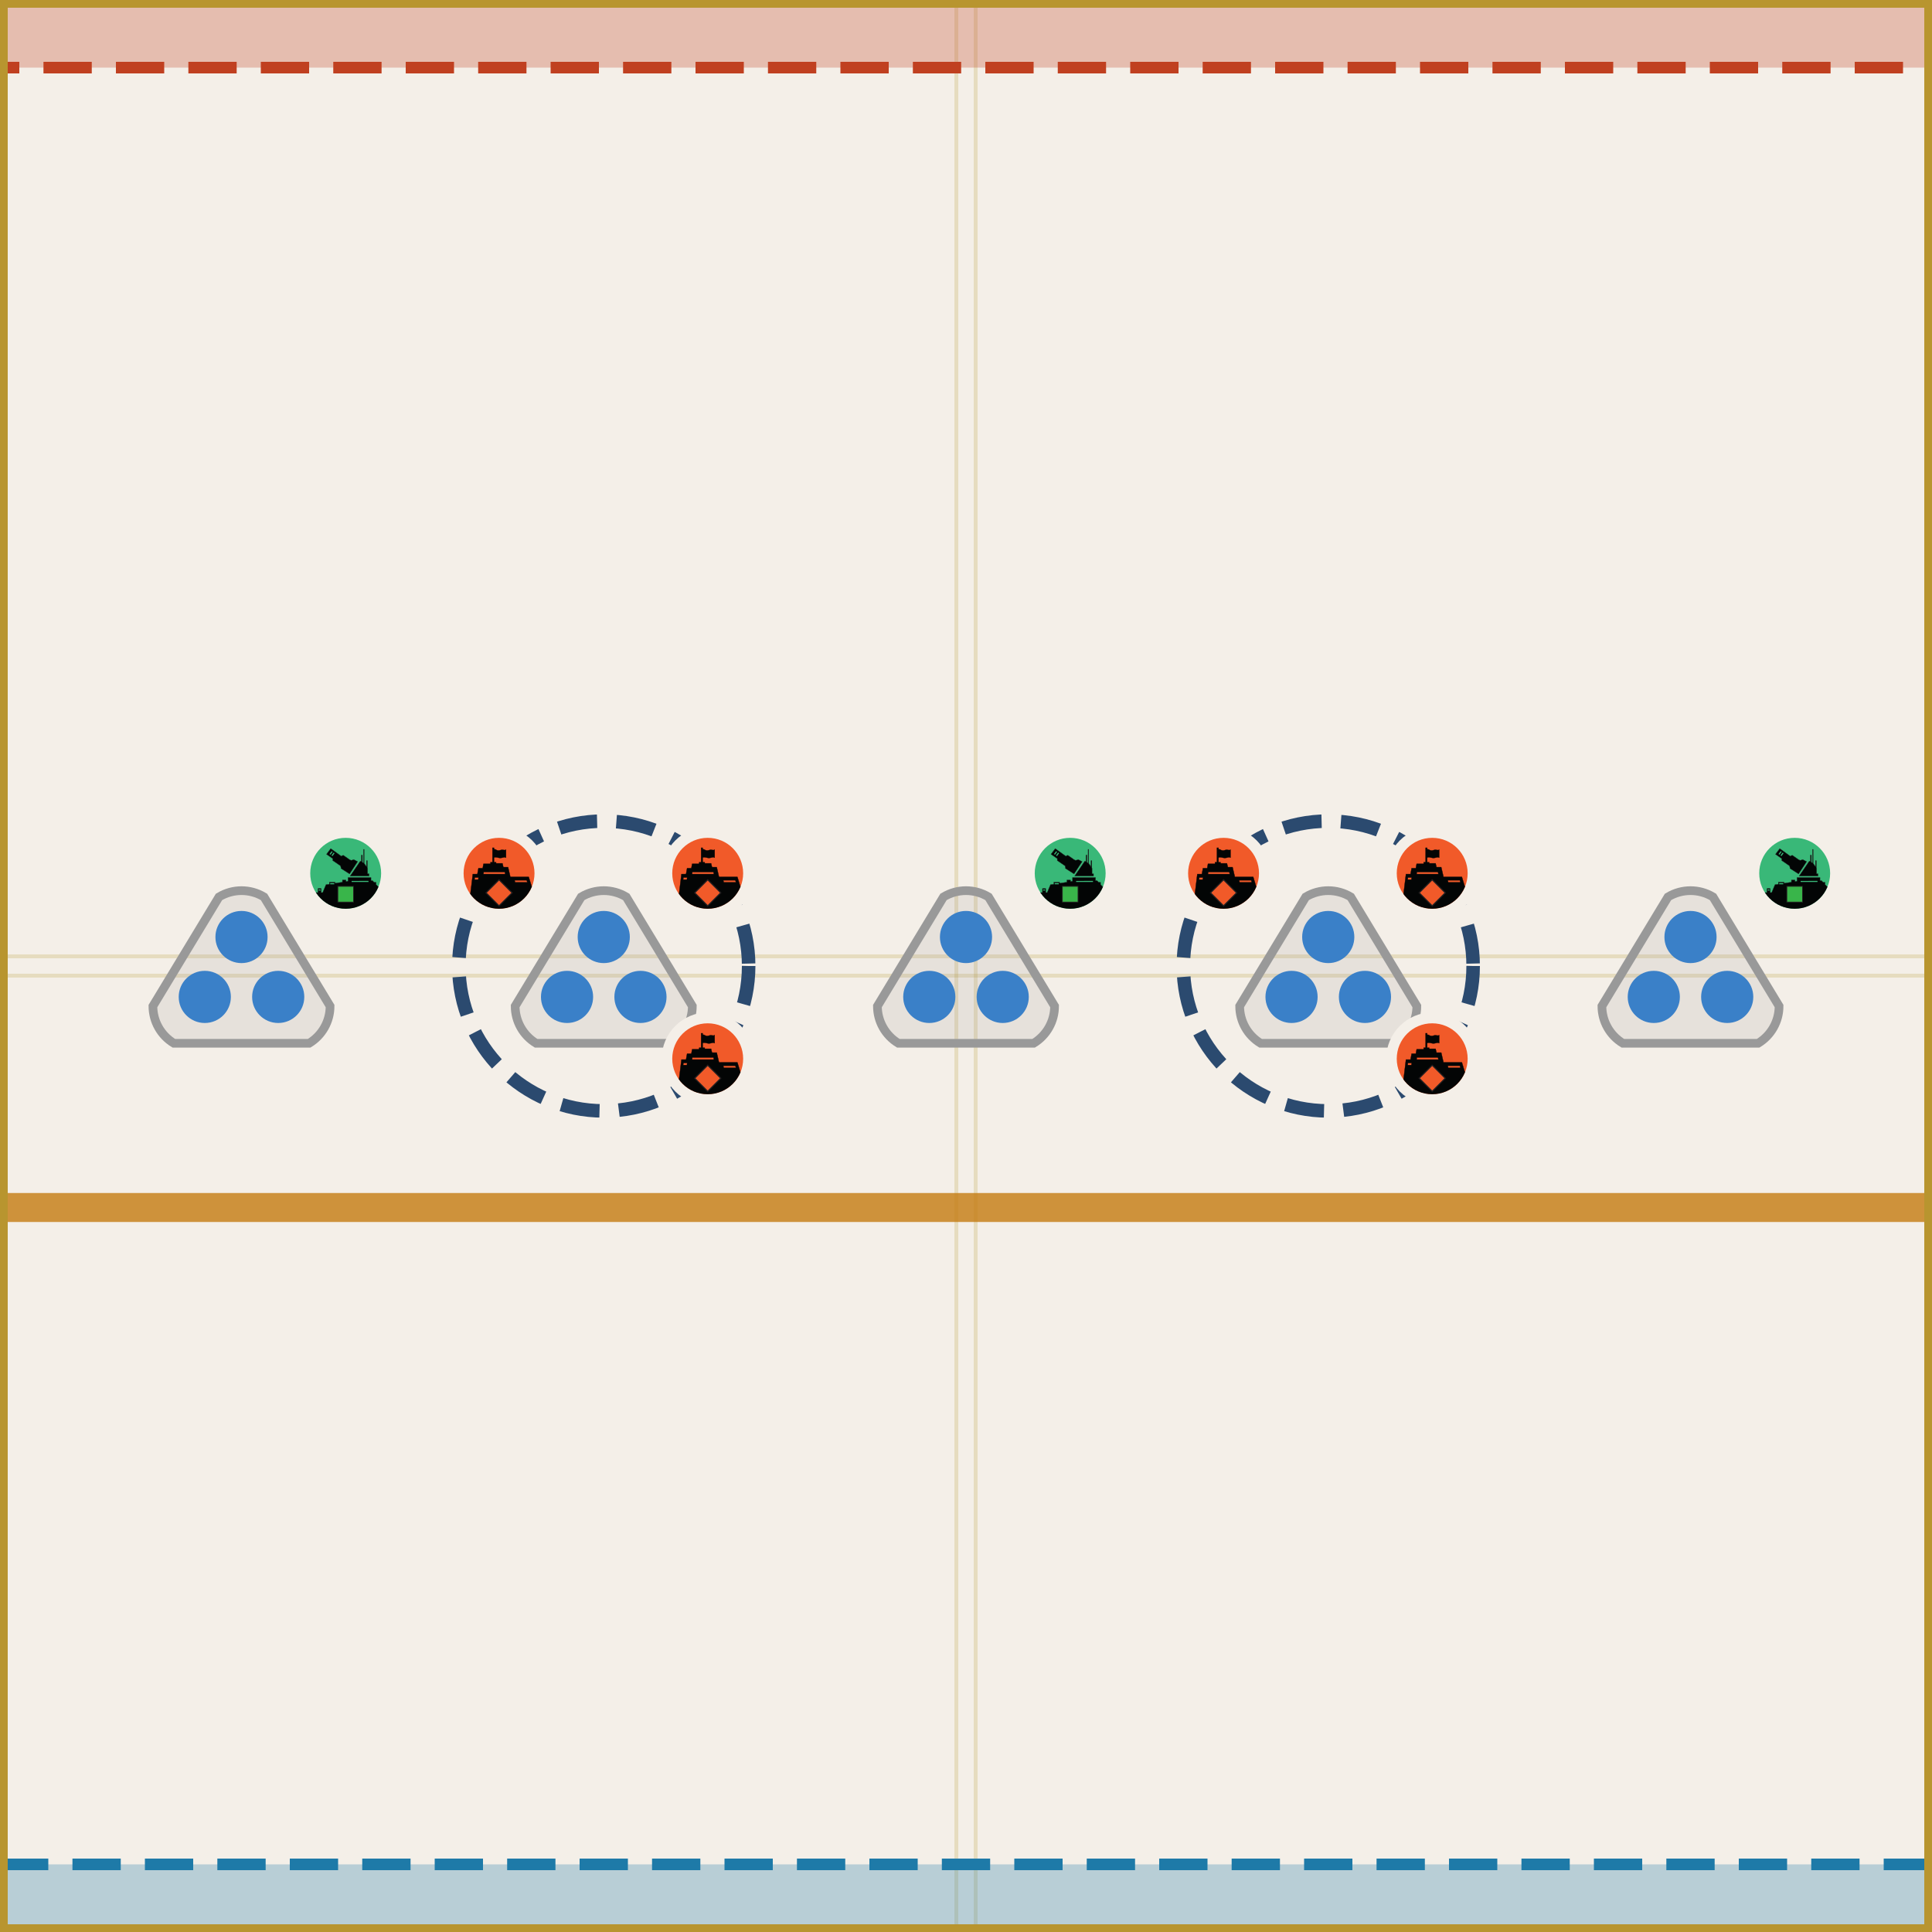
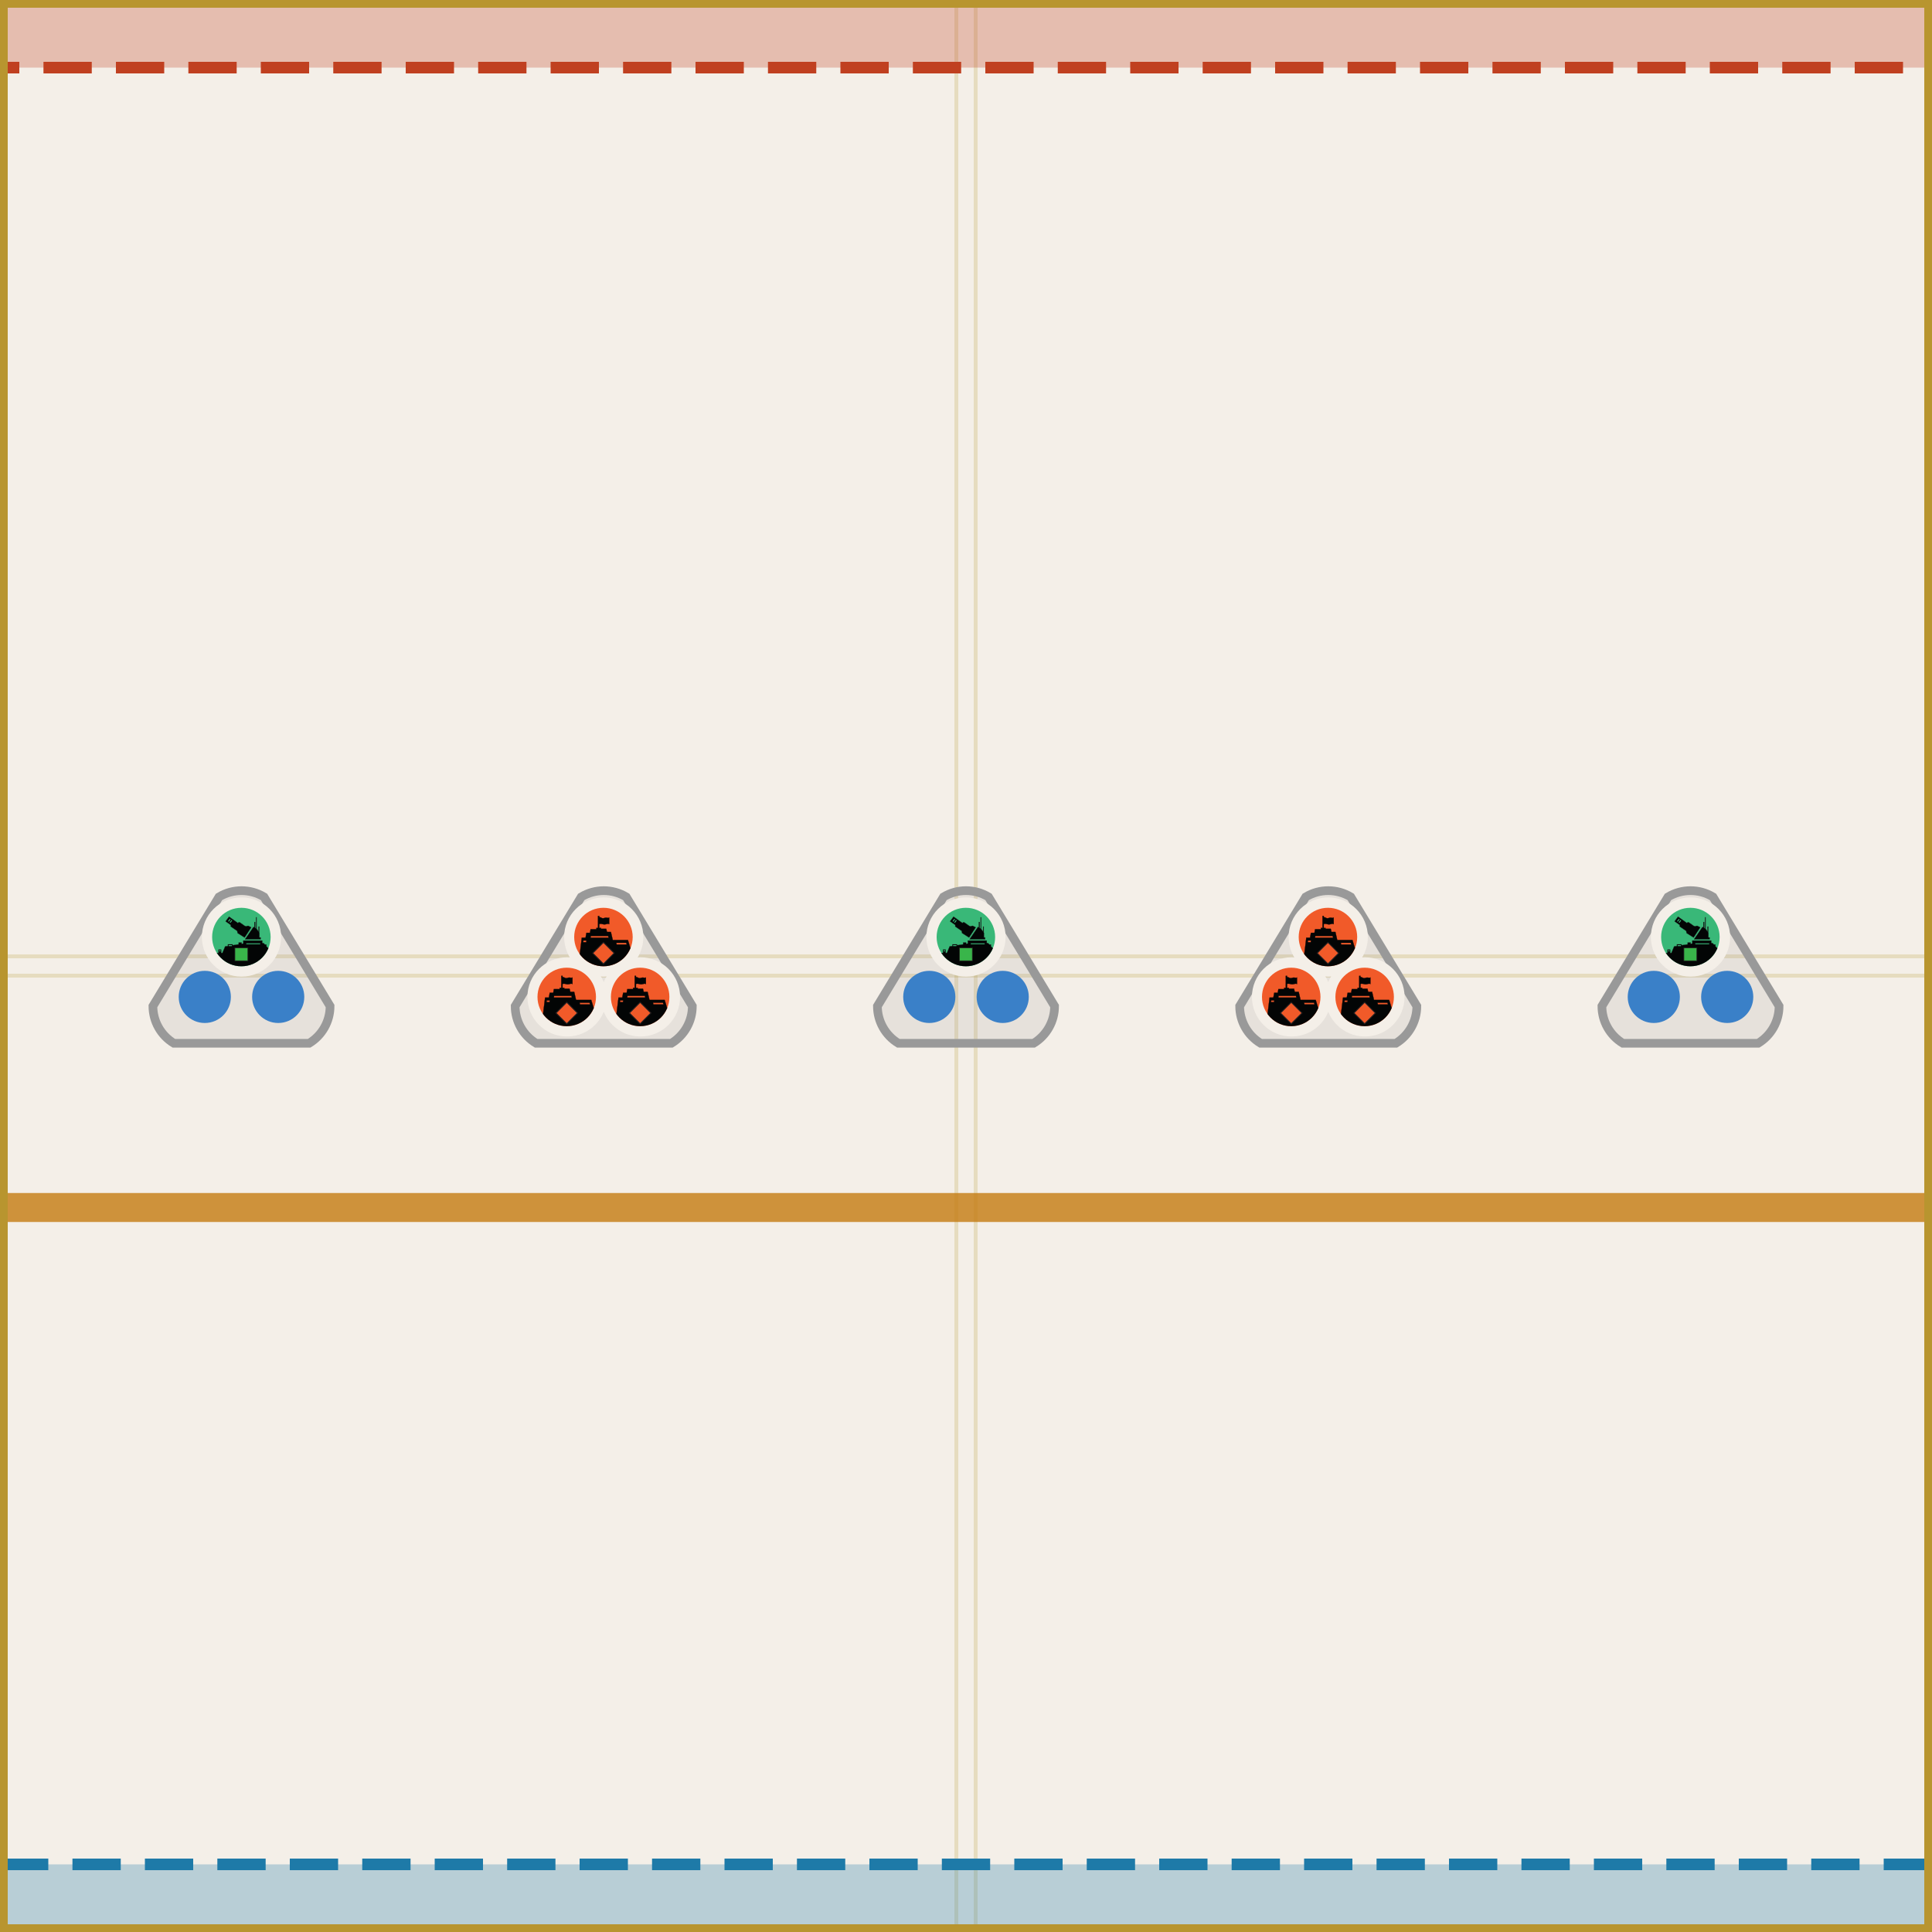
<svg xmlns="http://www.w3.org/2000/svg" viewBox="0 0 200 200" width="1000" height="1000">
  <rect width="200" height="200" fill="#f4efe8" />
  <line x1="99" y1="0" x2="99" y2="200" stroke="#B8952F" stroke-width=".4" opacity=".22" />
  <line x1="101" y1="0" x2="101" y2="200" stroke="#B8952F" stroke-width=".4" opacity=".22" />
  <line x1="0" y1="99" x2="200" y2="99" stroke="#B8952F" stroke-width=".4" opacity=".22" />
  <line x1="0" y1="101" x2="200" y2="101" stroke="#B8952F" stroke-width=".4" opacity=".22" />
  <rect x="0" y="0" width="200" height="7" fill="#C04020" fill-opacity=".28" stroke="#C04020" stroke-width="1.2" stroke-dasharray="5,2.5" />
  <rect x="0" y="193" width="200" height="7" fill="#1E7AA8" fill-opacity=".28" stroke="#1E7AA8" stroke-width="1.2" stroke-dasharray="5,2.5" />
  <line x1="0" y1="125" x2="200" y2="125" stroke="#C47A10" stroke-width="3" opacity=".8" />
  <rect x="0" y="0" width="200" height="200" fill="none" stroke="#B8952F" stroke-width="1.6" />
-   <circle cx="62.5" cy="100" r="15" fill="none" stroke="#2B4A6F" stroke-width="1.4" stroke-dasharray="4,2" />
-   <circle cx="137.5" cy="100" r="15" fill="none" stroke="#2B4A6F" stroke-width="1.4" stroke-dasharray="4,2" />
+   <g data-size="battle" />
+   <g data-size="battle" />
  <g>
    <path d="M27.33,92.85 L34.17,104.15 A4.5,4.5 0 0,1 32,108 L18,108 A4.5,4.5 0 0,1 15.83,104.15 L22.67,92.85 A4.5,4.5 0 0,1 27.33,92.85 Z" fill="rgb(150,150,150)" fill-opacity=".15" stroke="#999" stroke-width=".9" />
    <circle cx="25" cy="97" r="2.7" fill="#3A80C8" />
    <circle cx="21.2" cy="103.2" r="2.7" fill="#3A80C8" />
    <circle cx="28.8" cy="103.2" r="2.7" fill="#3A80C8" />
  </g>
-   <g>
-     <path d="M64.83,92.85 L71.67,104.15 A4.5,4.5 0 0,1 69.5,108 L55.5,108 A4.5,4.5 0 0,1 53.33,104.15 L60.17,92.85 A4.5,4.5 0 0,1 64.83,92.85 Z" fill="rgb(150,150,150)" fill-opacity=".15" stroke="#999" stroke-width=".9" />
-     <circle cx="62.5" cy="97" r="2.7" fill="#3A80C8" />
-     <circle cx="58.7" cy="103.2" r="2.7" fill="#3A80C8" />
-     <circle cx="66.3" cy="103.2" r="2.7" fill="#3A80C8" />
+   <g data-size="battle">
+     <g>
+       <path d="M64.83,92.85 L71.67,104.15 A4.5,4.5 0 0,1 69.5,108 L55.5,108 A4.5,4.5 0 0,1 53.33,104.15 L60.17,92.85 A4.5,4.5 0 0,1 64.83,92.85 Z" fill="rgb(150,150,150)" fill-opacity=".15" stroke="#999" stroke-width=".9" />
+       <circle cx="62.5" cy="97" r="2.7" fill="#3A80C8" />
+       <circle cx="58.7" cy="103.2" r="2.7" fill="#3A80C8" />
+       <circle cx="66.3" cy="103.2" r="2.7" fill="#3A80C8" />
+     </g>
  </g>
  <g>
    <path d="M102.33,92.85 L109.17,104.15 A4.5,4.5 0 0,1 107,108 L93,108 A4.5,4.5 0 0,1 90.83,104.15 L97.67,92.85 A4.5,4.5 0 0,1 102.33,92.85 Z" fill="rgb(150,150,150)" fill-opacity=".15" stroke="#999" stroke-width=".9" />
    <circle cx="100" cy="97" r="2.7" fill="#3A80C8" />
    <circle cx="96.2" cy="103.2" r="2.7" fill="#3A80C8" />
    <circle cx="103.8" cy="103.2" r="2.7" fill="#3A80C8" />
  </g>
-   <g>
-     <path d="M139.83,92.85 L146.67,104.15 A4.5,4.5 0 0,1 144.5,108 L130.5,108 A4.5,4.5 0 0,1 128.33,104.15 L135.17,92.85 A4.5,4.5 0 0,1 139.83,92.85 Z" fill="rgb(150,150,150)" fill-opacity=".15" stroke="#999" stroke-width=".9" />
-     <circle cx="137.5" cy="97" r="2.7" fill="#3A80C8" />
-     <circle cx="133.7" cy="103.2" r="2.7" fill="#3A80C8" />
-     <circle cx="141.3" cy="103.2" r="2.7" fill="#3A80C8" />
+   <g data-size="battle">
+     <g>
+       <path d="M139.83,92.85 L146.67,104.15 A4.5,4.5 0 0,1 144.5,108 L130.5,108 A4.5,4.5 0 0,1 128.33,104.15 L135.17,92.85 A4.5,4.5 0 0,1 139.83,92.85 Z" fill="rgb(150,150,150)" fill-opacity=".15" stroke="#999" stroke-width=".9" />
+       <circle cx="137.5" cy="97" r="2.7" fill="#3A80C8" />
+       <circle cx="133.7" cy="103.2" r="2.7" fill="#3A80C8" />
+       <circle cx="141.3" cy="103.2" r="2.7" fill="#3A80C8" />
+     </g>
  </g>
  <g>
    <path d="M177.33,92.85 L184.17,104.15 A4.5,4.5 0 0,1 182,108 L168,108 A4.5,4.5 0 0,1 165.83,104.15 L172.67,92.85 A4.5,4.5 0 0,1 177.33,92.85 Z" fill="rgb(150,150,150)" fill-opacity=".15" stroke="#999" stroke-width=".9" />
    <circle cx="175" cy="97" r="2.7" fill="#3A80C8" />
    <circle cx="171.2" cy="103.2" r="2.7" fill="#3A80C8" />
    <circle cx="178.8" cy="103.2" r="2.7" fill="#3A80C8" />
  </g>
-   <circle cx="35.8" cy="90.4" r="4.8" fill="#f4efe8" />
-   <g transform="translate(31.80,86.40) scale(0.125)">
+   <circle cx="25.0" cy="97.0" r="4.1" fill="#f4efe8" />
+   <g transform="translate(21.70,93.70) scale(0.103125)">
    <clipPath id="tk-odg">
      <circle cx="31.88" cy="32.02" r="29.36" />
    </clipPath>
    <g clip-path="url(#tk-odg)">
      <path fill="#39b878" d="M61.24 32.02C61.24 48.24 48.09 61.38 31.88 61.38C15.66 61.38 2.51 48.24 2.51 32.02C2.51 15.8 15.66 2.65 31.88 2.65C48.09 2.65 61.24 15.8 61.24 32.02" />
      <path fill="#030505" stroke="#231f20" stroke-width="0.25" d="M7.34 47.99L8.92 47.99L8.92 44.68L11.62 44.68L11.62 47.99L12.85 47.99L15.6 41.41L18.36 41.1L18.36 39.37L23.1 39.37L23.1 40.29L29.17 39.37L29.17 37.58L32.13 37.58L32.13 38.86L33.82 38.55L33.82 35.54L52.85 35.54L52.85 38.09L54.07 38.09L55.5 39.52L57.03 39.52L57.03 41.36L59.63 43.96L53.92 57.33C53.92 57.33 40.19 64.17 39.27 64.27C38.36 64.37 26.77 65.44 26.77 65.44L15.65 61.36C15.65 61.36 6.52 51.41 6.52 51.26C6.52 51.1 7.34 47.99 7.34 47.99" />
      <path fill="#030505" stroke="#231f20" stroke-width="0.25" d="M35.6 34.27L51.21 34.27L51.21 32.43L49.99 32.43L49.99 27.84L49.8 27.65L49.8 21.54L49.15 21.54L49.15 26.59L47.16 23.78L47.16 12.2L46.7 12.2L46.7 23.5L45.7 22.84L45.7 16.92L44.96 16.92L44.96 22.43L43.99 21.95L35.6 34.27" />
      <path fill="#030505" stroke="#231f20" stroke-width="0.25" d="M35.09 32.53L41.78 22.33L38.66 20.72L36.29 21.33L35.73 20.93L35.4 20.93L30.01 17.15L29.16 17.3L28.36 17.93L19.5 11.57L16.01 16.23L21.24 19.93L21.14 21.41L27.8 26L27.74 26.77L27.97 26.95L27.95 27.97L35.09 32.53" />
      <path fill="#39b878" d="M9.49 45.43H11.07V46.31H9.49Z" />
      <path fill="#39b878" d="M19.04 40.17H22.41V41.11H19.04Z" />
      <path fill="#39b878" d="M18.5 16.07L19.25 16.64L21.04 14.28L20.29 13.72L18.5 16.07" />
      <path fill="#39b878" d="M20.17 17.24L20.92 17.79L22.68 15.41L21.92 14.86L20.17 17.24" />
      <path fill="#39b878" d="M36.81 38.35L50.76 38.32L50.76 39.22L36.81 39.22L36.81 38.35" />
      <path fill="#39b54a" d="M25.35 42.82H38.4V55.87H25.35Z" />
      <path fill="none" stroke="#231f20" stroke-width="0.65" d="M25.35 42.82H38.4V55.87H25.35Z" />
    </g>
  </g>
-   <circle cx="73.3" cy="90.4" r="4.8" fill="#f4efe8" />
-   <g transform="translate(69.30,86.40) scale(0.125)">
-     <clipPath id="tk-out">
-       <circle cx="31.69" cy="32.02" r="29.36" />
-     </clipPath>
-     <g clip-path="url(#tk-out)">
-       <path fill="#f15a29" d="M61.06 32.02C61.06 48.24 47.91 61.38 31.69 61.38C15.48 61.38 2.33 48.24 2.33 32.02C2.33 15.8 15.48 2.65 31.69 2.65C47.91 2.65 61.06 15.8 61.06 32.02" />
-       <path fill="#030505" stroke="#030405" stroke-width="0.25" d="M27.51 19.09L27.51 22.91L29.24 22.91L29.24 23.77L34.49 23.77L35.26 26.91L39.16 26.91L41.05 35.04L56.28 35.04L61.62 52.6L47.99 62.41L20.2 63.05L7.52 52.6L9.97 32.68L13.74 32.68L14.64 27.81L18.15 27.81L18.81 24.17L24.61 24.17L24.61 22.91L26.25 22.91L26.25 10.88L27.51 10.88L27.51 12.31C27.51 12.31 27.96 11.79 28.88 12.36C29.8 12.92 30.79 13.3 31.75 13.14C32.72 12.98 33.65 12.42 34.67 12.6C35.68 12.78 36.49 12.87 36.92 12.76C37.34 12.65 37.46 12.49 37.46 12.49L37.46 19.05C37.46 19.05 36.51 18.49 35.39 18.85C34.27 19.21 32.6 19.54 31.55 19.21C30.49 18.87 28.97 18.66 28.25 18.76C27.77 18.83 27.51 19.09 27.51 19.09" />
-       <path fill="#f15a29" d="M11.59 35.51L14.68 35.51L14.46 37.26L11.37 37.26L11.59 35.51" />
-       <path fill="none" stroke="#030405" stroke-width="0.25" d="M11.59 35.51L11.37 37.26L14.46 37.26L14.68 35.51Z" />
-       <path fill="#f15a29" d="M44.57 37.8L54.59 37.8L55.12 39.55L44.98 39.55L44.57 37.8" />
-       <path fill="none" stroke="#030405" stroke-width="0.25" d="M44.57 37.8L44.98 39.55L55.12 39.55L54.59 37.8Z" />
-       <path fill="#f15a29" d="M18.97 30.93L36.44 30.93L36.85 32.68L18.75 32.68L18.97 30.93" />
-       <path fill="none" stroke="#030405" stroke-width="0.25" d="M18.97 30.93L18.75 32.68L36.85 32.68L36.44 30.93Z" />
-       <path fill="#f15a29" d="M31.69 58.97L20.9 48.17L31.69 37.38L42.49 48.17L31.69 58.97" />
-       <path fill="none" stroke="#231f20" stroke-width="0.93" d="M31.69 58.97L42.49 48.17L31.69 37.38L20.9 48.17Z" />
-     </g>
-   </g>
-   <circle cx="51.7" cy="90.4" r="4.8" fill="#f4efe8" />
-   <g transform="translate(47.70,86.40) scale(0.125)">
-     <clipPath id="tk-out">
-       <circle cx="31.69" cy="32.02" r="29.36" />
-     </clipPath>
-     <g clip-path="url(#tk-out)">
-       <path fill="#f15a29" d="M61.06 32.02C61.06 48.24 47.91 61.38 31.69 61.38C15.48 61.38 2.33 48.24 2.33 32.02C2.33 15.8 15.48 2.65 31.69 2.65C47.91 2.65 61.06 15.8 61.06 32.02" />
-       <path fill="#030505" stroke="#030405" stroke-width="0.25" d="M27.51 19.09L27.51 22.91L29.24 22.91L29.24 23.77L34.49 23.77L35.26 26.91L39.16 26.91L41.05 35.04L56.28 35.04L61.62 52.6L47.99 62.41L20.2 63.05L7.52 52.6L9.97 32.68L13.74 32.68L14.64 27.81L18.15 27.81L18.81 24.17L24.61 24.17L24.61 22.91L26.25 22.91L26.25 10.88L27.51 10.88L27.51 12.31C27.51 12.31 27.96 11.79 28.88 12.36C29.8 12.92 30.79 13.3 31.75 13.14C32.72 12.98 33.65 12.42 34.67 12.6C35.68 12.78 36.49 12.87 36.92 12.76C37.34 12.65 37.46 12.49 37.46 12.49L37.46 19.05C37.46 19.05 36.51 18.49 35.39 18.85C34.27 19.21 32.6 19.54 31.55 19.21C30.49 18.87 28.97 18.66 28.25 18.76C27.77 18.83 27.51 19.09 27.51 19.09" />
-       <path fill="#f15a29" d="M11.59 35.51L14.68 35.51L14.46 37.26L11.37 37.26L11.59 35.51" />
-       <path fill="none" stroke="#030405" stroke-width="0.25" d="M11.59 35.51L11.37 37.26L14.46 37.26L14.68 35.51Z" />
-       <path fill="#f15a29" d="M44.57 37.8L54.59 37.8L55.12 39.55L44.98 39.55L44.57 37.8" />
-       <path fill="none" stroke="#030405" stroke-width="0.25" d="M44.57 37.8L44.98 39.55L55.12 39.55L54.59 37.8Z" />
-       <path fill="#f15a29" d="M18.97 30.93L36.44 30.93L36.85 32.68L18.75 32.68L18.97 30.93" />
-       <path fill="none" stroke="#030405" stroke-width="0.25" d="M18.97 30.93L18.75 32.68L36.85 32.68L36.44 30.93Z" />
-       <path fill="#f15a29" d="M31.69 58.97L20.9 48.17L31.69 37.38L42.49 48.17L31.69 58.97" />
-       <path fill="none" stroke="#231f20" stroke-width="0.93" d="M31.69 58.97L42.49 48.17L31.69 37.38L20.9 48.17Z" />
-     </g>
-   </g>
-   <circle cx="73.3" cy="109.6" r="4.8" fill="#f4efe8" />
-   <g transform="translate(69.30,105.60) scale(0.125)">
-     <clipPath id="tk-out">
-       <circle cx="31.69" cy="32.02" r="29.36" />
-     </clipPath>
-     <g clip-path="url(#tk-out)">
-       <path fill="#f15a29" d="M61.06 32.02C61.06 48.24 47.91 61.38 31.69 61.38C15.48 61.38 2.33 48.24 2.33 32.02C2.33 15.8 15.48 2.65 31.69 2.65C47.91 2.65 61.06 15.8 61.06 32.02" />
-       <path fill="#030505" stroke="#030405" stroke-width="0.25" d="M27.51 19.09L27.51 22.91L29.24 22.91L29.24 23.77L34.49 23.77L35.26 26.91L39.16 26.91L41.05 35.04L56.28 35.04L61.62 52.6L47.99 62.41L20.2 63.05L7.52 52.6L9.97 32.68L13.74 32.68L14.64 27.81L18.15 27.81L18.81 24.17L24.61 24.17L24.61 22.91L26.25 22.91L26.25 10.88L27.51 10.88L27.51 12.31C27.51 12.31 27.96 11.79 28.88 12.36C29.8 12.92 30.79 13.3 31.75 13.14C32.72 12.98 33.65 12.42 34.67 12.6C35.68 12.78 36.49 12.87 36.92 12.76C37.34 12.65 37.46 12.49 37.46 12.49L37.46 19.05C37.46 19.05 36.51 18.49 35.39 18.85C34.27 19.21 32.6 19.54 31.55 19.21C30.49 18.87 28.97 18.66 28.25 18.76C27.77 18.83 27.51 19.09 27.51 19.09" />
-       <path fill="#f15a29" d="M11.59 35.51L14.68 35.51L14.46 37.26L11.37 37.26L11.59 35.51" />
-       <path fill="none" stroke="#030405" stroke-width="0.25" d="M11.59 35.51L11.37 37.26L14.46 37.26L14.68 35.51Z" />
-       <path fill="#f15a29" d="M44.57 37.8L54.59 37.8L55.12 39.55L44.98 39.55L44.57 37.8" />
-       <path fill="none" stroke="#030405" stroke-width="0.25" d="M44.57 37.8L44.98 39.55L55.12 39.55L54.59 37.8Z" />
-       <path fill="#f15a29" d="M18.97 30.93L36.44 30.93L36.85 32.68L18.75 32.68L18.97 30.93" />
-       <path fill="none" stroke="#030405" stroke-width="0.25" d="M18.97 30.93L18.75 32.68L36.85 32.68L36.44 30.93Z" />
-       <path fill="#f15a29" d="M31.69 58.97L20.9 48.17L31.69 37.38L42.49 48.17L31.69 58.97" />
-       <path fill="none" stroke="#231f20" stroke-width="0.93" d="M31.69 58.97L42.49 48.17L31.69 37.38L20.9 48.17Z" />
-     </g>
-   </g>
-   <circle cx="110.8" cy="90.4" r="4.8" fill="#f4efe8" />
-   <g transform="translate(106.80,86.40) scale(0.125)">
+   <g data-size="battle">
+     <circle cx="62.5" cy="97.0" r="4.1" fill="#f4efe8" />
+     <g transform="translate(59.20,93.70) scale(0.103125)">
+       <clipPath id="tk-out">
+         <circle cx="31.69" cy="32.02" r="29.36" />
+       </clipPath>
+       <g clip-path="url(#tk-out)">
+         <path fill="#f15a29" d="M61.06 32.02C61.06 48.24 47.91 61.38 31.69 61.38C15.48 61.38 2.33 48.24 2.33 32.02C2.33 15.8 15.48 2.65 31.69 2.65C47.91 2.65 61.06 15.8 61.06 32.02" />
+         <path fill="#030505" stroke="#030405" stroke-width="0.25" d="M27.51 19.09L27.51 22.91L29.24 22.91L29.24 23.77L34.49 23.77L35.26 26.91L39.16 26.91L41.05 35.04L56.28 35.04L61.62 52.6L47.99 62.41L20.2 63.05L7.52 52.6L9.97 32.68L13.74 32.68L14.64 27.81L18.15 27.81L18.81 24.17L24.61 24.17L24.61 22.91L26.25 22.91L26.25 10.88L27.51 10.88L27.51 12.31C27.51 12.31 27.96 11.79 28.88 12.36C29.8 12.92 30.79 13.3 31.75 13.14C32.72 12.98 33.65 12.42 34.67 12.6C35.68 12.78 36.49 12.87 36.92 12.76C37.34 12.65 37.46 12.49 37.46 12.49L37.46 19.05C37.46 19.05 36.51 18.49 35.39 18.85C34.27 19.21 32.6 19.54 31.55 19.21C30.49 18.87 28.97 18.66 28.25 18.76C27.77 18.83 27.51 19.09 27.51 19.09" />
+         <path fill="#f15a29" d="M11.59 35.51L14.68 35.51L14.46 37.26L11.37 37.26L11.59 35.51" />
+         <path fill="none" stroke="#030405" stroke-width="0.25" d="M11.59 35.51L11.37 37.26L14.46 37.26L14.68 35.51Z" />
+         <path fill="#f15a29" d="M44.57 37.8L54.59 37.8L55.12 39.55L44.98 39.55L44.57 37.8" />
+         <path fill="none" stroke="#030405" stroke-width="0.25" d="M44.57 37.8L44.98 39.55L55.12 39.55L54.59 37.8Z" />
+         <path fill="#f15a29" d="M18.97 30.93L36.44 30.93L36.85 32.68L18.75 32.68L18.97 30.93" />
+         <path fill="none" stroke="#030405" stroke-width="0.25" d="M18.97 30.93L18.75 32.68L36.85 32.68L36.44 30.93Z" />
+         <path fill="#f15a29" d="M31.69 58.97L20.9 48.17L31.69 37.38L42.49 48.17L31.69 58.97" />
+         <path fill="none" stroke="#231f20" stroke-width="0.93" d="M31.69 58.97L42.49 48.17L31.69 37.38L20.9 48.17Z" />
+       </g>
+     </g>
+     <circle cx="58.7" cy="103.2" r="4.1" fill="#f4efe8" />
+     <g transform="translate(55.40,99.90) scale(0.103125)">
+       <clipPath id="tk-out">
+         <circle cx="31.69" cy="32.02" r="29.36" />
+       </clipPath>
+       <g clip-path="url(#tk-out)">
+         <path fill="#f15a29" d="M61.06 32.02C61.06 48.24 47.91 61.38 31.69 61.38C15.48 61.38 2.33 48.24 2.33 32.02C2.33 15.8 15.48 2.65 31.69 2.65C47.91 2.65 61.06 15.8 61.06 32.02" />
+         <path fill="#030505" stroke="#030405" stroke-width="0.25" d="M27.51 19.09L27.51 22.91L29.24 22.91L29.24 23.77L34.49 23.77L35.26 26.91L39.16 26.91L41.05 35.04L56.28 35.04L61.62 52.6L47.99 62.41L20.2 63.05L7.52 52.6L9.97 32.68L13.74 32.68L14.64 27.81L18.15 27.81L18.81 24.17L24.61 24.17L24.61 22.91L26.25 22.91L26.25 10.88L27.51 10.88L27.51 12.31C27.51 12.31 27.96 11.79 28.88 12.36C29.8 12.92 30.79 13.3 31.75 13.14C32.72 12.98 33.65 12.42 34.67 12.6C35.68 12.78 36.49 12.87 36.92 12.76C37.34 12.65 37.46 12.49 37.46 12.49L37.46 19.05C37.46 19.05 36.51 18.49 35.39 18.85C34.27 19.21 32.6 19.54 31.55 19.21C30.49 18.87 28.97 18.66 28.25 18.76C27.77 18.83 27.51 19.09 27.51 19.09" />
+         <path fill="#f15a29" d="M11.59 35.51L14.68 35.51L14.46 37.26L11.37 37.26L11.59 35.51" />
+         <path fill="none" stroke="#030405" stroke-width="0.25" d="M11.59 35.51L11.37 37.26L14.46 37.26L14.68 35.51Z" />
+         <path fill="#f15a29" d="M44.57 37.8L54.59 37.8L55.12 39.55L44.98 39.55L44.57 37.8" />
+         <path fill="none" stroke="#030405" stroke-width="0.25" d="M44.57 37.8L44.98 39.55L55.12 39.55L54.59 37.8Z" />
+         <path fill="#f15a29" d="M18.97 30.93L36.44 30.93L36.85 32.68L18.75 32.68L18.97 30.93" />
+         <path fill="none" stroke="#030405" stroke-width="0.25" d="M18.97 30.93L18.75 32.68L36.85 32.68L36.44 30.93Z" />
+         <path fill="#f15a29" d="M31.69 58.97L20.9 48.17L31.69 37.38L42.49 48.17L31.69 58.97" />
+         <path fill="none" stroke="#231f20" stroke-width="0.93" d="M31.69 58.97L42.49 48.17L31.69 37.38L20.9 48.17Z" />
+       </g>
+     </g>
+     <circle cx="66.3" cy="103.2" r="4.1" fill="#f4efe8" />
+     <g transform="translate(63.00,99.90) scale(0.103125)">
+       <clipPath id="tk-out">
+         <circle cx="31.69" cy="32.02" r="29.36" />
+       </clipPath>
+       <g clip-path="url(#tk-out)">
+         <path fill="#f15a29" d="M61.06 32.02C61.06 48.24 47.91 61.38 31.69 61.38C15.48 61.38 2.33 48.24 2.33 32.02C2.33 15.8 15.48 2.65 31.69 2.65C47.91 2.65 61.06 15.8 61.06 32.02" />
+         <path fill="#030505" stroke="#030405" stroke-width="0.25" d="M27.51 19.09L27.51 22.91L29.24 22.91L29.24 23.77L34.49 23.77L35.26 26.91L39.16 26.91L41.05 35.04L56.28 35.04L61.62 52.6L47.99 62.41L20.2 63.05L7.52 52.6L9.97 32.68L13.74 32.68L14.64 27.81L18.15 27.81L18.81 24.17L24.61 24.17L24.61 22.91L26.25 22.91L26.25 10.88L27.51 10.88L27.51 12.31C27.51 12.31 27.96 11.79 28.88 12.36C29.8 12.92 30.79 13.3 31.75 13.14C32.72 12.98 33.65 12.42 34.67 12.6C35.68 12.78 36.49 12.87 36.92 12.76C37.34 12.65 37.46 12.49 37.46 12.49L37.46 19.05C37.46 19.05 36.51 18.49 35.39 18.85C34.27 19.21 32.6 19.54 31.55 19.21C30.49 18.87 28.97 18.66 28.25 18.76C27.77 18.83 27.51 19.09 27.51 19.09" />
+         <path fill="#f15a29" d="M11.59 35.51L14.68 35.51L14.46 37.26L11.37 37.26L11.59 35.51" />
+         <path fill="none" stroke="#030405" stroke-width="0.25" d="M11.59 35.51L11.37 37.26L14.46 37.26L14.68 35.51Z" />
+         <path fill="#f15a29" d="M44.57 37.8L54.59 37.8L55.12 39.55L44.98 39.55L44.57 37.8" />
+         <path fill="none" stroke="#030405" stroke-width="0.25" d="M44.57 37.8L44.98 39.55L55.12 39.55L54.59 37.8Z" />
+         <path fill="#f15a29" d="M18.97 30.93L36.44 30.93L36.85 32.68L18.75 32.68L18.97 30.93" />
+         <path fill="none" stroke="#030405" stroke-width="0.25" d="M18.97 30.93L18.75 32.68L36.85 32.68L36.44 30.93Z" />
+         <path fill="#f15a29" d="M31.69 58.97L20.9 48.17L31.69 37.38L42.49 48.17L31.69 58.97" />
+         <path fill="none" stroke="#231f20" stroke-width="0.93" d="M31.69 58.97L42.49 48.17L31.69 37.38L20.9 48.17Z" />
+       </g>
+     </g>
+   </g>
+   <circle cx="100.0" cy="97.0" r="4.1" fill="#f4efe8" />
+   <g transform="translate(96.70,93.70) scale(0.103125)">
    <clipPath id="tk-odg">
      <circle cx="31.88" cy="32.02" r="29.36" />
    </clipPath>
    <g clip-path="url(#tk-odg)">
      <path fill="#39b878" d="M61.24 32.02C61.24 48.24 48.09 61.38 31.88 61.38C15.66 61.38 2.51 48.24 2.51 32.02C2.51 15.8 15.66 2.65 31.88 2.65C48.09 2.65 61.24 15.8 61.24 32.02" />
      <path fill="#030505" stroke="#231f20" stroke-width="0.25" d="M7.34 47.99L8.92 47.99L8.92 44.68L11.62 44.68L11.62 47.99L12.85 47.99L15.6 41.41L18.36 41.1L18.36 39.37L23.1 39.37L23.1 40.29L29.17 39.37L29.17 37.58L32.13 37.58L32.13 38.86L33.82 38.55L33.82 35.54L52.85 35.54L52.85 38.09L54.07 38.09L55.5 39.52L57.03 39.52L57.03 41.36L59.63 43.96L53.92 57.33C53.92 57.33 40.19 64.17 39.27 64.27C38.36 64.37 26.77 65.44 26.77 65.44L15.65 61.36C15.65 61.36 6.52 51.41 6.52 51.26C6.52 51.1 7.34 47.99 7.34 47.99" />
      <path fill="#030505" stroke="#231f20" stroke-width="0.25" d="M35.6 34.27L51.21 34.27L51.21 32.43L49.99 32.43L49.99 27.84L49.8 27.65L49.8 21.54L49.15 21.54L49.15 26.59L47.16 23.78L47.16 12.2L46.7 12.2L46.7 23.5L45.7 22.84L45.7 16.92L44.96 16.92L44.96 22.43L43.99 21.95L35.6 34.27" />
      <path fill="#030505" stroke="#231f20" stroke-width="0.25" d="M35.09 32.53L41.78 22.33L38.66 20.72L36.29 21.33L35.73 20.93L35.4 20.93L30.01 17.15L29.16 17.3L28.36 17.93L19.5 11.57L16.01 16.23L21.24 19.93L21.14 21.41L27.8 26L27.74 26.77L27.97 26.95L27.95 27.97L35.09 32.53" />
      <path fill="#39b878" d="M9.49 45.43H11.07V46.31H9.49Z" />
      <path fill="#39b878" d="M19.04 40.17H22.41V41.11H19.04Z" />
      <path fill="#39b878" d="M18.5 16.07L19.25 16.64L21.04 14.28L20.29 13.72L18.5 16.07" />
      <path fill="#39b878" d="M20.17 17.24L20.92 17.79L22.68 15.41L21.92 14.86L20.17 17.24" />
      <path fill="#39b878" d="M36.81 38.35L50.76 38.32L50.76 39.22L36.81 39.22L36.81 38.35" />
      <path fill="#39b54a" d="M25.35 42.82H38.4V55.87H25.35Z" />
      <path fill="none" stroke="#231f20" stroke-width="0.65" d="M25.35 42.82H38.4V55.87H25.35Z" />
    </g>
  </g>
-   <circle cx="148.3" cy="90.4" r="4.8" fill="#f4efe8" />
-   <g transform="translate(144.30,86.40) scale(0.125)">
-     <clipPath id="tk-out">
-       <circle cx="31.69" cy="32.02" r="29.36" />
-     </clipPath>
-     <g clip-path="url(#tk-out)">
-       <path fill="#f15a29" d="M61.06 32.02C61.06 48.24 47.91 61.38 31.69 61.38C15.48 61.38 2.33 48.24 2.33 32.02C2.33 15.8 15.48 2.65 31.69 2.65C47.91 2.65 61.06 15.8 61.06 32.02" />
-       <path fill="#030505" stroke="#030405" stroke-width="0.25" d="M27.51 19.09L27.51 22.91L29.24 22.91L29.24 23.77L34.49 23.77L35.26 26.91L39.16 26.91L41.05 35.04L56.28 35.04L61.62 52.6L47.99 62.41L20.2 63.05L7.52 52.6L9.97 32.68L13.74 32.68L14.64 27.81L18.15 27.81L18.81 24.17L24.61 24.17L24.61 22.91L26.25 22.91L26.25 10.88L27.51 10.88L27.51 12.31C27.51 12.31 27.96 11.79 28.88 12.36C29.8 12.92 30.79 13.3 31.75 13.14C32.72 12.98 33.65 12.42 34.67 12.6C35.68 12.78 36.49 12.87 36.92 12.76C37.34 12.65 37.46 12.49 37.46 12.49L37.46 19.05C37.46 19.05 36.51 18.49 35.39 18.85C34.27 19.21 32.6 19.54 31.55 19.21C30.49 18.87 28.97 18.66 28.25 18.76C27.77 18.83 27.51 19.09 27.51 19.09" />
-       <path fill="#f15a29" d="M11.59 35.51L14.68 35.51L14.46 37.26L11.37 37.26L11.59 35.51" />
-       <path fill="none" stroke="#030405" stroke-width="0.25" d="M11.59 35.51L11.37 37.26L14.46 37.26L14.68 35.51Z" />
-       <path fill="#f15a29" d="M44.57 37.8L54.59 37.8L55.12 39.55L44.98 39.55L44.57 37.8" />
-       <path fill="none" stroke="#030405" stroke-width="0.25" d="M44.57 37.8L44.98 39.55L55.12 39.55L54.59 37.8Z" />
-       <path fill="#f15a29" d="M18.97 30.93L36.44 30.93L36.85 32.68L18.75 32.68L18.97 30.93" />
-       <path fill="none" stroke="#030405" stroke-width="0.25" d="M18.97 30.93L18.75 32.68L36.85 32.68L36.44 30.93Z" />
-       <path fill="#f15a29" d="M31.69 58.97L20.9 48.17L31.69 37.38L42.49 48.17L31.69 58.97" />
-       <path fill="none" stroke="#231f20" stroke-width="0.93" d="M31.69 58.97L42.49 48.17L31.69 37.38L20.9 48.17Z" />
-     </g>
-   </g>
-   <circle cx="126.7" cy="90.4" r="4.8" fill="#f4efe8" />
-   <g transform="translate(122.70,86.40) scale(0.125)">
-     <clipPath id="tk-out">
-       <circle cx="31.69" cy="32.02" r="29.36" />
-     </clipPath>
-     <g clip-path="url(#tk-out)">
-       <path fill="#f15a29" d="M61.06 32.02C61.06 48.24 47.91 61.38 31.69 61.38C15.48 61.38 2.33 48.24 2.33 32.02C2.33 15.8 15.48 2.65 31.69 2.65C47.91 2.65 61.06 15.8 61.06 32.02" />
-       <path fill="#030505" stroke="#030405" stroke-width="0.25" d="M27.51 19.09L27.51 22.91L29.24 22.91L29.24 23.77L34.49 23.77L35.26 26.91L39.16 26.91L41.05 35.04L56.28 35.04L61.62 52.6L47.99 62.41L20.2 63.05L7.52 52.6L9.97 32.68L13.74 32.68L14.64 27.81L18.15 27.81L18.81 24.17L24.61 24.17L24.61 22.91L26.25 22.91L26.25 10.88L27.51 10.88L27.51 12.31C27.51 12.31 27.96 11.79 28.88 12.36C29.8 12.92 30.79 13.3 31.75 13.14C32.72 12.98 33.65 12.42 34.67 12.6C35.68 12.78 36.49 12.87 36.92 12.76C37.34 12.65 37.46 12.49 37.46 12.49L37.46 19.05C37.46 19.05 36.51 18.49 35.39 18.85C34.27 19.21 32.6 19.54 31.55 19.21C30.49 18.87 28.97 18.66 28.25 18.76C27.77 18.83 27.51 19.09 27.51 19.09" />
-       <path fill="#f15a29" d="M11.59 35.51L14.68 35.51L14.46 37.26L11.37 37.26L11.59 35.51" />
-       <path fill="none" stroke="#030405" stroke-width="0.25" d="M11.59 35.51L11.37 37.26L14.46 37.26L14.68 35.51Z" />
-       <path fill="#f15a29" d="M44.57 37.8L54.59 37.8L55.12 39.55L44.98 39.55L44.57 37.8" />
-       <path fill="none" stroke="#030405" stroke-width="0.25" d="M44.57 37.8L44.98 39.55L55.12 39.55L54.59 37.8Z" />
-       <path fill="#f15a29" d="M18.97 30.93L36.44 30.93L36.85 32.68L18.75 32.68L18.97 30.93" />
-       <path fill="none" stroke="#030405" stroke-width="0.25" d="M18.97 30.93L18.75 32.68L36.85 32.68L36.44 30.93Z" />
-       <path fill="#f15a29" d="M31.69 58.97L20.9 48.17L31.69 37.38L42.49 48.17L31.69 58.97" />
-       <path fill="none" stroke="#231f20" stroke-width="0.93" d="M31.69 58.97L42.49 48.17L31.69 37.38L20.9 48.17Z" />
-     </g>
-   </g>
-   <circle cx="148.3" cy="109.6" r="4.8" fill="#f4efe8" />
-   <g transform="translate(144.30,105.60) scale(0.125)">
-     <clipPath id="tk-out">
-       <circle cx="31.69" cy="32.02" r="29.36" />
-     </clipPath>
-     <g clip-path="url(#tk-out)">
-       <path fill="#f15a29" d="M61.06 32.02C61.06 48.24 47.91 61.38 31.69 61.38C15.48 61.38 2.33 48.24 2.33 32.02C2.33 15.8 15.48 2.65 31.69 2.65C47.91 2.65 61.06 15.8 61.06 32.02" />
-       <path fill="#030505" stroke="#030405" stroke-width="0.25" d="M27.51 19.09L27.51 22.91L29.24 22.91L29.24 23.77L34.49 23.77L35.26 26.91L39.16 26.91L41.05 35.04L56.28 35.04L61.62 52.6L47.99 62.41L20.2 63.05L7.52 52.6L9.97 32.68L13.74 32.68L14.64 27.81L18.15 27.81L18.81 24.17L24.61 24.17L24.61 22.91L26.25 22.91L26.25 10.88L27.51 10.88L27.51 12.31C27.51 12.31 27.96 11.79 28.88 12.36C29.8 12.92 30.79 13.3 31.75 13.14C32.72 12.98 33.65 12.42 34.67 12.6C35.68 12.78 36.49 12.87 36.92 12.76C37.34 12.65 37.46 12.49 37.46 12.49L37.46 19.05C37.46 19.05 36.51 18.49 35.39 18.85C34.27 19.21 32.6 19.54 31.55 19.21C30.49 18.87 28.97 18.66 28.25 18.76C27.77 18.83 27.51 19.09 27.51 19.09" />
-       <path fill="#f15a29" d="M11.59 35.51L14.68 35.51L14.46 37.26L11.37 37.26L11.59 35.51" />
-       <path fill="none" stroke="#030405" stroke-width="0.25" d="M11.59 35.51L11.37 37.26L14.46 37.26L14.68 35.51Z" />
-       <path fill="#f15a29" d="M44.57 37.8L54.59 37.8L55.12 39.55L44.98 39.55L44.57 37.8" />
-       <path fill="none" stroke="#030405" stroke-width="0.25" d="M44.57 37.8L44.98 39.55L55.12 39.55L54.59 37.8Z" />
-       <path fill="#f15a29" d="M18.97 30.93L36.44 30.93L36.85 32.68L18.75 32.68L18.97 30.93" />
-       <path fill="none" stroke="#030405" stroke-width="0.25" d="M18.97 30.93L18.75 32.68L36.85 32.68L36.44 30.93Z" />
-       <path fill="#f15a29" d="M31.69 58.97L20.9 48.17L31.69 37.38L42.49 48.17L31.69 58.97" />
-       <path fill="none" stroke="#231f20" stroke-width="0.93" d="M31.69 58.97L42.49 48.17L31.69 37.38L20.9 48.17Z" />
-     </g>
-   </g>
-   <circle cx="185.8" cy="90.4" r="4.8" fill="#f4efe8" />
-   <g transform="translate(181.80,86.40) scale(0.125)">
+   <g data-size="battle">
+     <circle cx="137.5" cy="97.0" r="4.1" fill="#f4efe8" />
+     <g transform="translate(134.20,93.70) scale(0.103125)">
+       <clipPath id="tk-out">
+         <circle cx="31.69" cy="32.02" r="29.36" />
+       </clipPath>
+       <g clip-path="url(#tk-out)">
+         <path fill="#f15a29" d="M61.06 32.02C61.06 48.24 47.91 61.38 31.69 61.38C15.48 61.38 2.33 48.24 2.33 32.02C2.33 15.8 15.48 2.65 31.69 2.65C47.91 2.65 61.06 15.8 61.06 32.02" />
+         <path fill="#030505" stroke="#030405" stroke-width="0.25" d="M27.51 19.09L27.51 22.91L29.24 22.91L29.24 23.77L34.49 23.77L35.26 26.91L39.16 26.91L41.05 35.04L56.28 35.04L61.62 52.6L47.99 62.41L20.2 63.05L7.52 52.6L9.97 32.68L13.74 32.68L14.64 27.81L18.15 27.81L18.81 24.17L24.61 24.17L24.61 22.91L26.25 22.91L26.25 10.88L27.51 10.88L27.51 12.31C27.51 12.31 27.96 11.79 28.88 12.36C29.8 12.92 30.79 13.3 31.75 13.14C32.72 12.98 33.65 12.42 34.67 12.6C35.68 12.78 36.49 12.87 36.92 12.76C37.34 12.65 37.46 12.49 37.46 12.49L37.46 19.05C37.46 19.05 36.51 18.49 35.39 18.85C34.27 19.21 32.6 19.54 31.55 19.21C30.49 18.87 28.97 18.66 28.25 18.76C27.77 18.83 27.51 19.09 27.51 19.09" />
+         <path fill="#f15a29" d="M11.59 35.51L14.68 35.51L14.46 37.26L11.37 37.26L11.59 35.51" />
+         <path fill="none" stroke="#030405" stroke-width="0.25" d="M11.59 35.51L11.37 37.26L14.46 37.26L14.68 35.51Z" />
+         <path fill="#f15a29" d="M44.57 37.8L54.59 37.8L55.12 39.55L44.98 39.55L44.57 37.8" />
+         <path fill="none" stroke="#030405" stroke-width="0.25" d="M44.57 37.8L44.98 39.55L55.12 39.55L54.59 37.8Z" />
+         <path fill="#f15a29" d="M18.97 30.93L36.44 30.93L36.85 32.68L18.75 32.68L18.97 30.93" />
+         <path fill="none" stroke="#030405" stroke-width="0.25" d="M18.97 30.93L18.75 32.68L36.85 32.68L36.44 30.93Z" />
+         <path fill="#f15a29" d="M31.69 58.97L20.9 48.17L31.69 37.38L42.49 48.17L31.69 58.97" />
+         <path fill="none" stroke="#231f20" stroke-width="0.93" d="M31.69 58.97L42.49 48.17L31.69 37.38L20.9 48.17Z" />
+       </g>
+     </g>
+     <circle cx="133.7" cy="103.2" r="4.1" fill="#f4efe8" />
+     <g transform="translate(130.40,99.90) scale(0.103125)">
+       <clipPath id="tk-out">
+         <circle cx="31.69" cy="32.02" r="29.36" />
+       </clipPath>
+       <g clip-path="url(#tk-out)">
+         <path fill="#f15a29" d="M61.06 32.02C61.06 48.24 47.91 61.38 31.69 61.38C15.48 61.38 2.33 48.24 2.33 32.02C2.33 15.8 15.48 2.65 31.69 2.65C47.91 2.65 61.06 15.8 61.06 32.02" />
+         <path fill="#030505" stroke="#030405" stroke-width="0.25" d="M27.51 19.09L27.51 22.91L29.24 22.91L29.24 23.77L34.49 23.77L35.26 26.91L39.16 26.91L41.05 35.04L56.28 35.04L61.62 52.6L47.99 62.41L20.2 63.05L7.52 52.6L9.97 32.68L13.74 32.68L14.64 27.81L18.15 27.81L18.81 24.17L24.61 24.17L24.61 22.91L26.25 22.91L26.25 10.88L27.51 10.88L27.51 12.31C27.51 12.31 27.96 11.79 28.88 12.36C29.8 12.92 30.79 13.3 31.75 13.14C32.72 12.98 33.65 12.42 34.67 12.6C35.68 12.78 36.49 12.87 36.92 12.76C37.34 12.65 37.46 12.49 37.46 12.49L37.46 19.05C37.46 19.05 36.51 18.49 35.39 18.85C34.27 19.21 32.6 19.54 31.55 19.21C30.49 18.87 28.97 18.66 28.25 18.76C27.77 18.83 27.51 19.09 27.51 19.09" />
+         <path fill="#f15a29" d="M11.59 35.51L14.68 35.51L14.46 37.26L11.37 37.26L11.59 35.51" />
+         <path fill="none" stroke="#030405" stroke-width="0.25" d="M11.59 35.51L11.37 37.26L14.46 37.26L14.68 35.51Z" />
+         <path fill="#f15a29" d="M44.57 37.8L54.59 37.8L55.12 39.55L44.98 39.55L44.57 37.8" />
+         <path fill="none" stroke="#030405" stroke-width="0.25" d="M44.57 37.8L44.98 39.55L55.12 39.55L54.59 37.8Z" />
+         <path fill="#f15a29" d="M18.97 30.93L36.44 30.93L36.85 32.68L18.75 32.68L18.97 30.93" />
+         <path fill="none" stroke="#030405" stroke-width="0.25" d="M18.97 30.93L18.75 32.68L36.85 32.68L36.44 30.93Z" />
+         <path fill="#f15a29" d="M31.69 58.97L20.9 48.17L31.69 37.38L42.49 48.17L31.69 58.97" />
+         <path fill="none" stroke="#231f20" stroke-width="0.93" d="M31.69 58.97L42.49 48.17L31.69 37.38L20.9 48.17Z" />
+       </g>
+     </g>
+     <circle cx="141.3" cy="103.2" r="4.1" fill="#f4efe8" />
+     <g transform="translate(138.00,99.90) scale(0.103125)">
+       <clipPath id="tk-out">
+         <circle cx="31.69" cy="32.02" r="29.36" />
+       </clipPath>
+       <g clip-path="url(#tk-out)">
+         <path fill="#f15a29" d="M61.06 32.02C61.06 48.24 47.91 61.38 31.69 61.38C15.48 61.38 2.33 48.24 2.33 32.02C2.33 15.8 15.48 2.65 31.69 2.65C47.91 2.65 61.06 15.8 61.06 32.02" />
+         <path fill="#030505" stroke="#030405" stroke-width="0.25" d="M27.51 19.09L27.51 22.91L29.24 22.91L29.24 23.77L34.49 23.77L35.26 26.91L39.16 26.91L41.05 35.04L56.28 35.04L61.62 52.6L47.99 62.41L20.2 63.05L7.52 52.6L9.97 32.68L13.74 32.68L14.64 27.81L18.15 27.81L18.81 24.17L24.61 24.17L24.61 22.91L26.25 22.91L26.25 10.88L27.51 10.88L27.51 12.31C27.51 12.31 27.96 11.79 28.88 12.36C29.8 12.92 30.79 13.3 31.75 13.14C32.72 12.98 33.65 12.42 34.67 12.6C35.68 12.78 36.49 12.87 36.92 12.76C37.34 12.65 37.46 12.49 37.46 12.49L37.46 19.05C37.46 19.05 36.51 18.49 35.39 18.85C34.27 19.21 32.6 19.54 31.55 19.21C30.49 18.87 28.97 18.66 28.25 18.76C27.77 18.83 27.51 19.09 27.51 19.09" />
+         <path fill="#f15a29" d="M11.59 35.51L14.68 35.51L14.46 37.26L11.37 37.26L11.59 35.51" />
+         <path fill="none" stroke="#030405" stroke-width="0.25" d="M11.59 35.51L11.37 37.26L14.46 37.26L14.68 35.51Z" />
+         <path fill="#f15a29" d="M44.57 37.8L54.59 37.8L55.12 39.55L44.98 39.55L44.57 37.8" />
+         <path fill="none" stroke="#030405" stroke-width="0.25" d="M44.57 37.8L44.98 39.55L55.12 39.55L54.59 37.8Z" />
+         <path fill="#f15a29" d="M18.97 30.93L36.44 30.93L36.85 32.68L18.75 32.68L18.97 30.93" />
+         <path fill="none" stroke="#030405" stroke-width="0.25" d="M18.97 30.93L18.75 32.68L36.85 32.68L36.44 30.93Z" />
+         <path fill="#f15a29" d="M31.69 58.97L20.9 48.17L31.69 37.38L42.49 48.17L31.69 58.97" />
+         <path fill="none" stroke="#231f20" stroke-width="0.93" d="M31.69 58.97L42.49 48.17L31.69 37.38L20.9 48.17Z" />
+       </g>
+     </g>
+   </g>
+   <circle cx="175.0" cy="97.0" r="4.1" fill="#f4efe8" />
+   <g transform="translate(171.70,93.70) scale(0.103125)">
    <clipPath id="tk-odg">
      <circle cx="31.88" cy="32.02" r="29.36" />
    </clipPath>
    <g clip-path="url(#tk-odg)">
      <path fill="#39b878" d="M61.24 32.02C61.24 48.24 48.09 61.38 31.88 61.38C15.66 61.38 2.51 48.24 2.51 32.02C2.51 15.8 15.66 2.65 31.88 2.65C48.09 2.65 61.24 15.8 61.24 32.02" />
      <path fill="#030505" stroke="#231f20" stroke-width="0.25" d="M7.34 47.99L8.92 47.99L8.92 44.68L11.62 44.68L11.62 47.99L12.85 47.99L15.6 41.41L18.36 41.1L18.36 39.37L23.1 39.37L23.1 40.29L29.17 39.37L29.17 37.58L32.13 37.58L32.13 38.86L33.82 38.55L33.82 35.54L52.85 35.54L52.85 38.09L54.07 38.09L55.5 39.52L57.03 39.52L57.03 41.36L59.63 43.96L53.92 57.33C53.92 57.33 40.19 64.17 39.27 64.27C38.36 64.37 26.77 65.44 26.77 65.44L15.65 61.36C15.65 61.36 6.52 51.41 6.52 51.26C6.52 51.1 7.34 47.99 7.34 47.99" />
      <path fill="#030505" stroke="#231f20" stroke-width="0.25" d="M35.6 34.27L51.21 34.27L51.21 32.43L49.99 32.43L49.99 27.84L49.8 27.65L49.8 21.54L49.15 21.54L49.15 26.59L47.16 23.78L47.16 12.2L46.7 12.2L46.7 23.5L45.7 22.84L45.7 16.92L44.96 16.92L44.96 22.43L43.99 21.95L35.6 34.27" />
      <path fill="#030505" stroke="#231f20" stroke-width="0.25" d="M35.09 32.53L41.78 22.33L38.66 20.72L36.29 21.33L35.73 20.93L35.4 20.93L30.01 17.15L29.16 17.3L28.36 17.93L19.5 11.57L16.01 16.23L21.24 19.93L21.14 21.41L27.8 26L27.74 26.77L27.97 26.95L27.95 27.97L35.09 32.53" />
      <path fill="#39b878" d="M9.49 45.43H11.07V46.31H9.49Z" />
      <path fill="#39b878" d="M19.04 40.17H22.41V41.11H19.04Z" />
      <path fill="#39b878" d="M18.5 16.07L19.25 16.64L21.04 14.28L20.29 13.72L18.5 16.07" />
      <path fill="#39b878" d="M20.17 17.24L20.92 17.79L22.68 15.41L21.92 14.86L20.17 17.24" />
      <path fill="#39b878" d="M36.81 38.35L50.76 38.32L50.76 39.22L36.81 39.22L36.81 38.35" />
      <path fill="#39b54a" d="M25.35 42.82H38.4V55.87H25.35Z" />
      <path fill="none" stroke="#231f20" stroke-width="0.65" d="M25.35 42.82H38.4V55.87H25.35Z" />
    </g>
  </g>
</svg>
